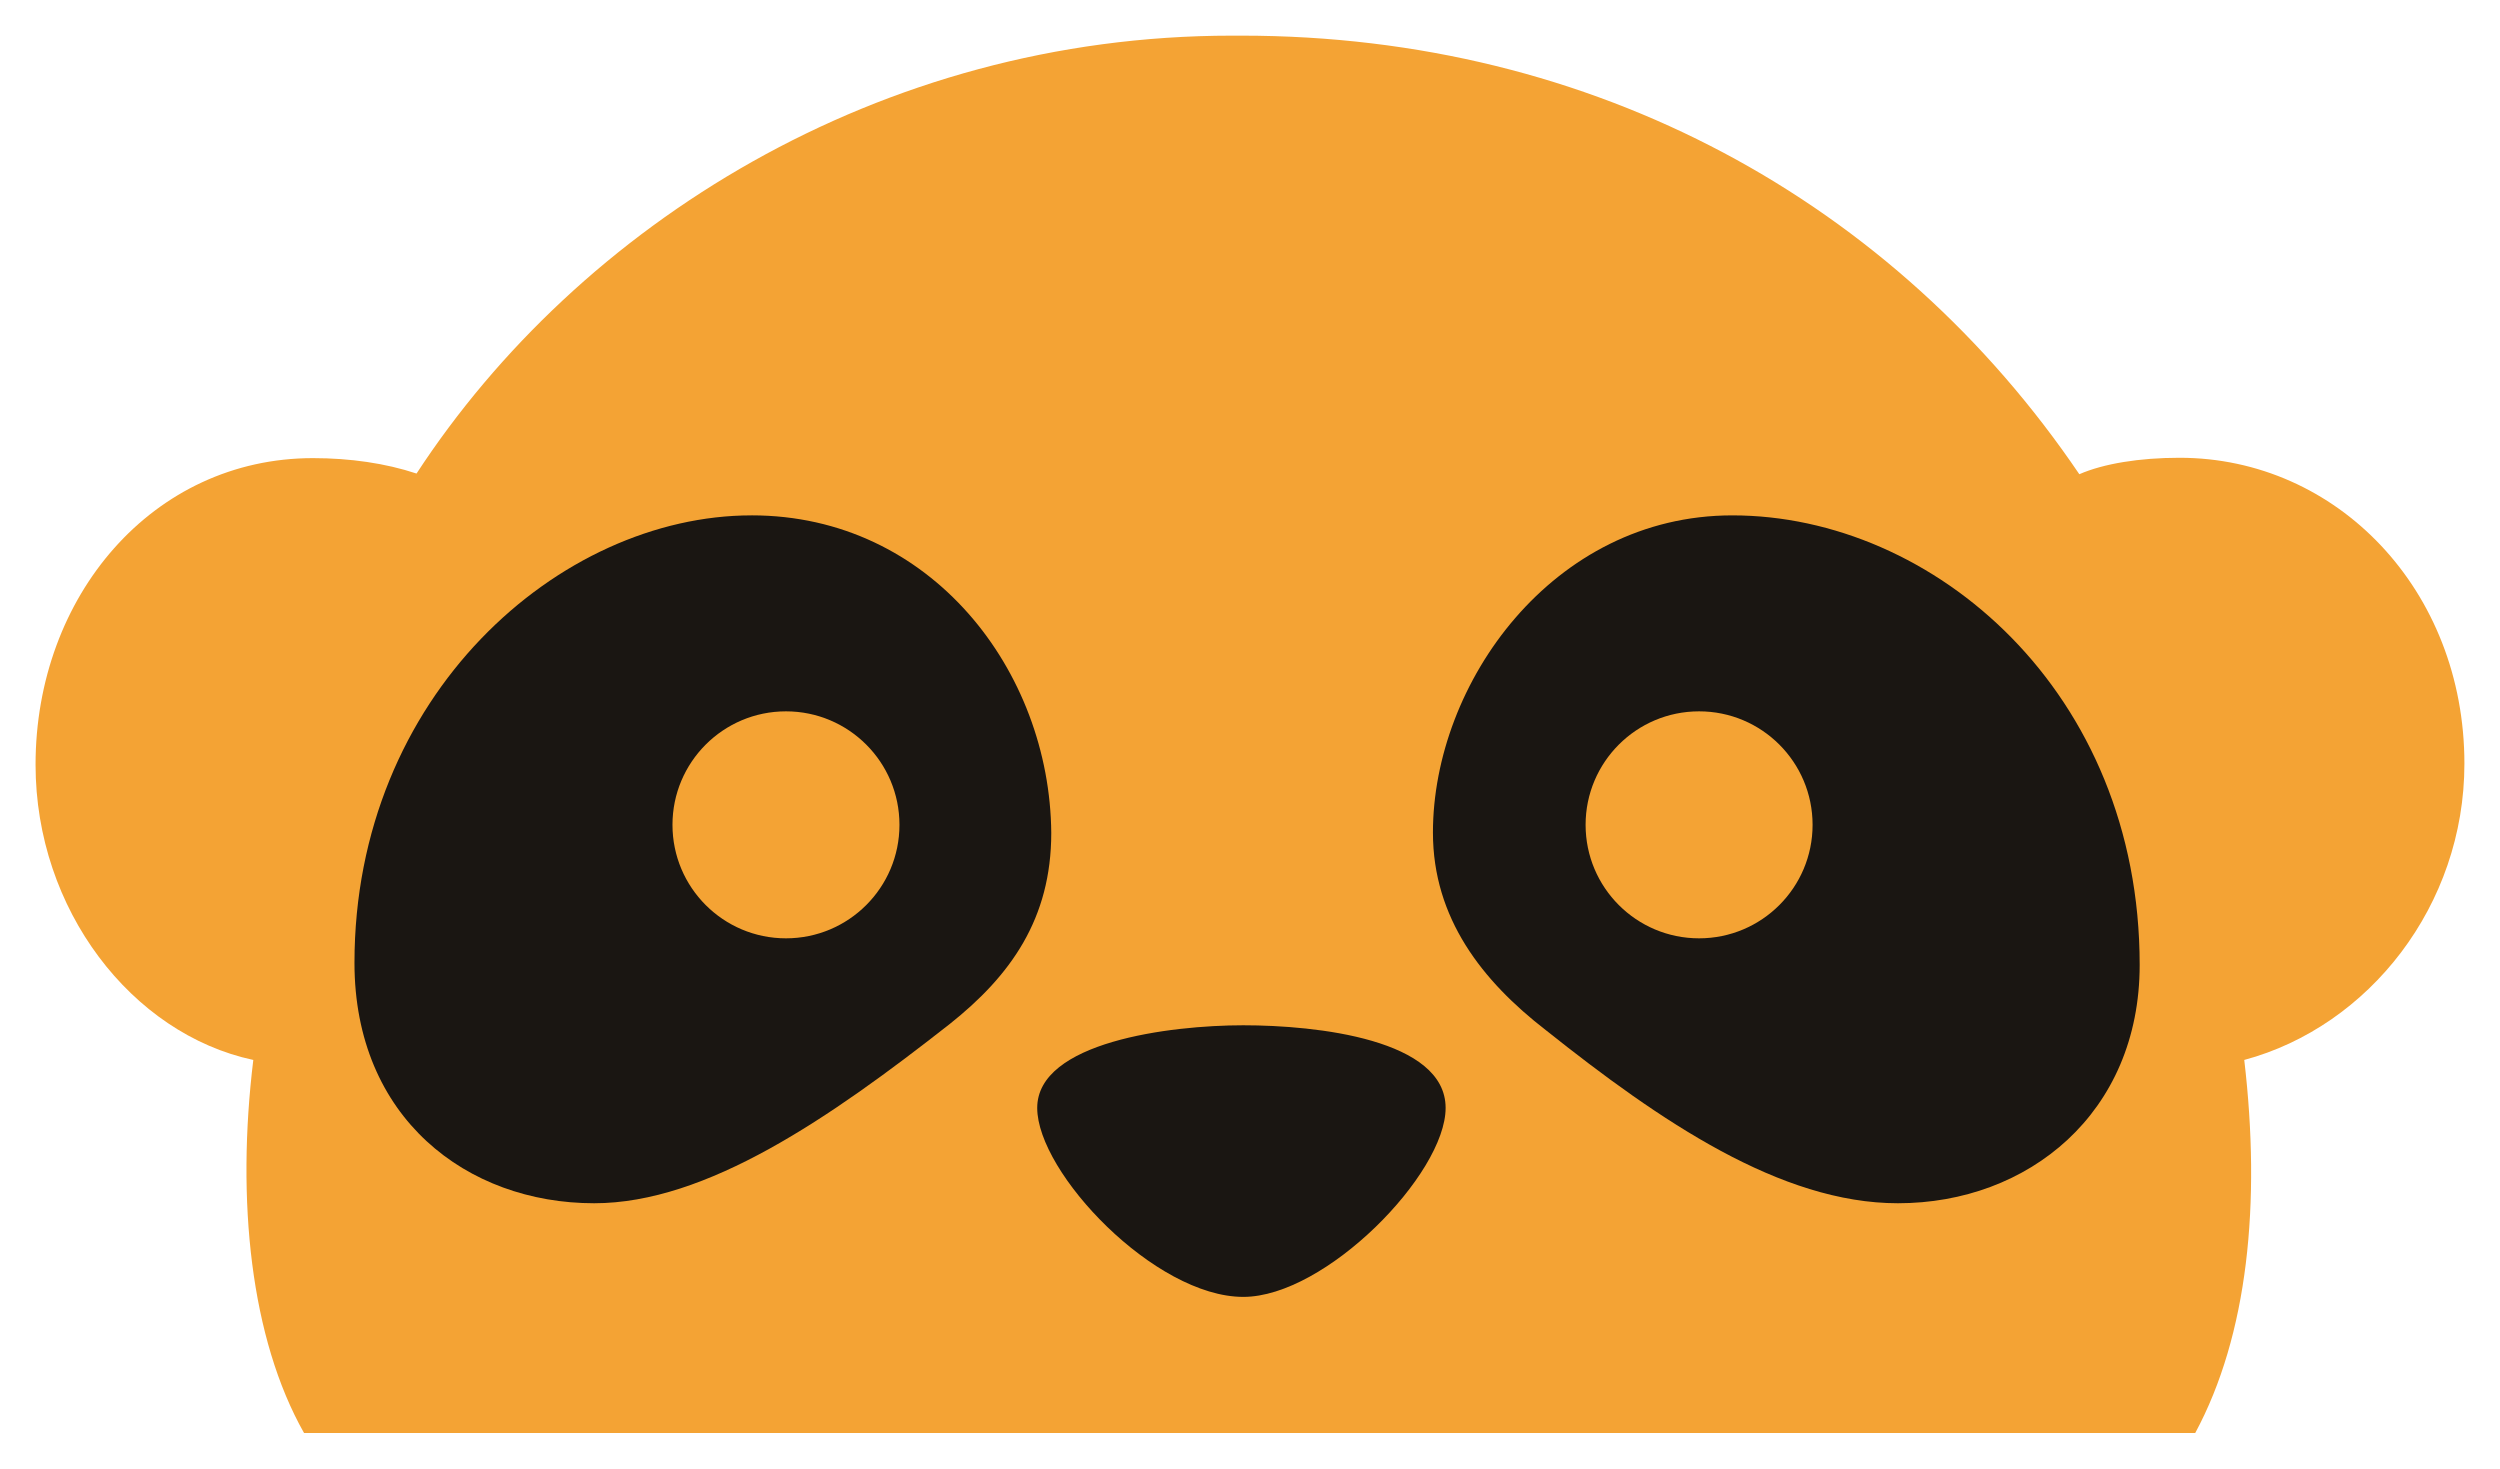
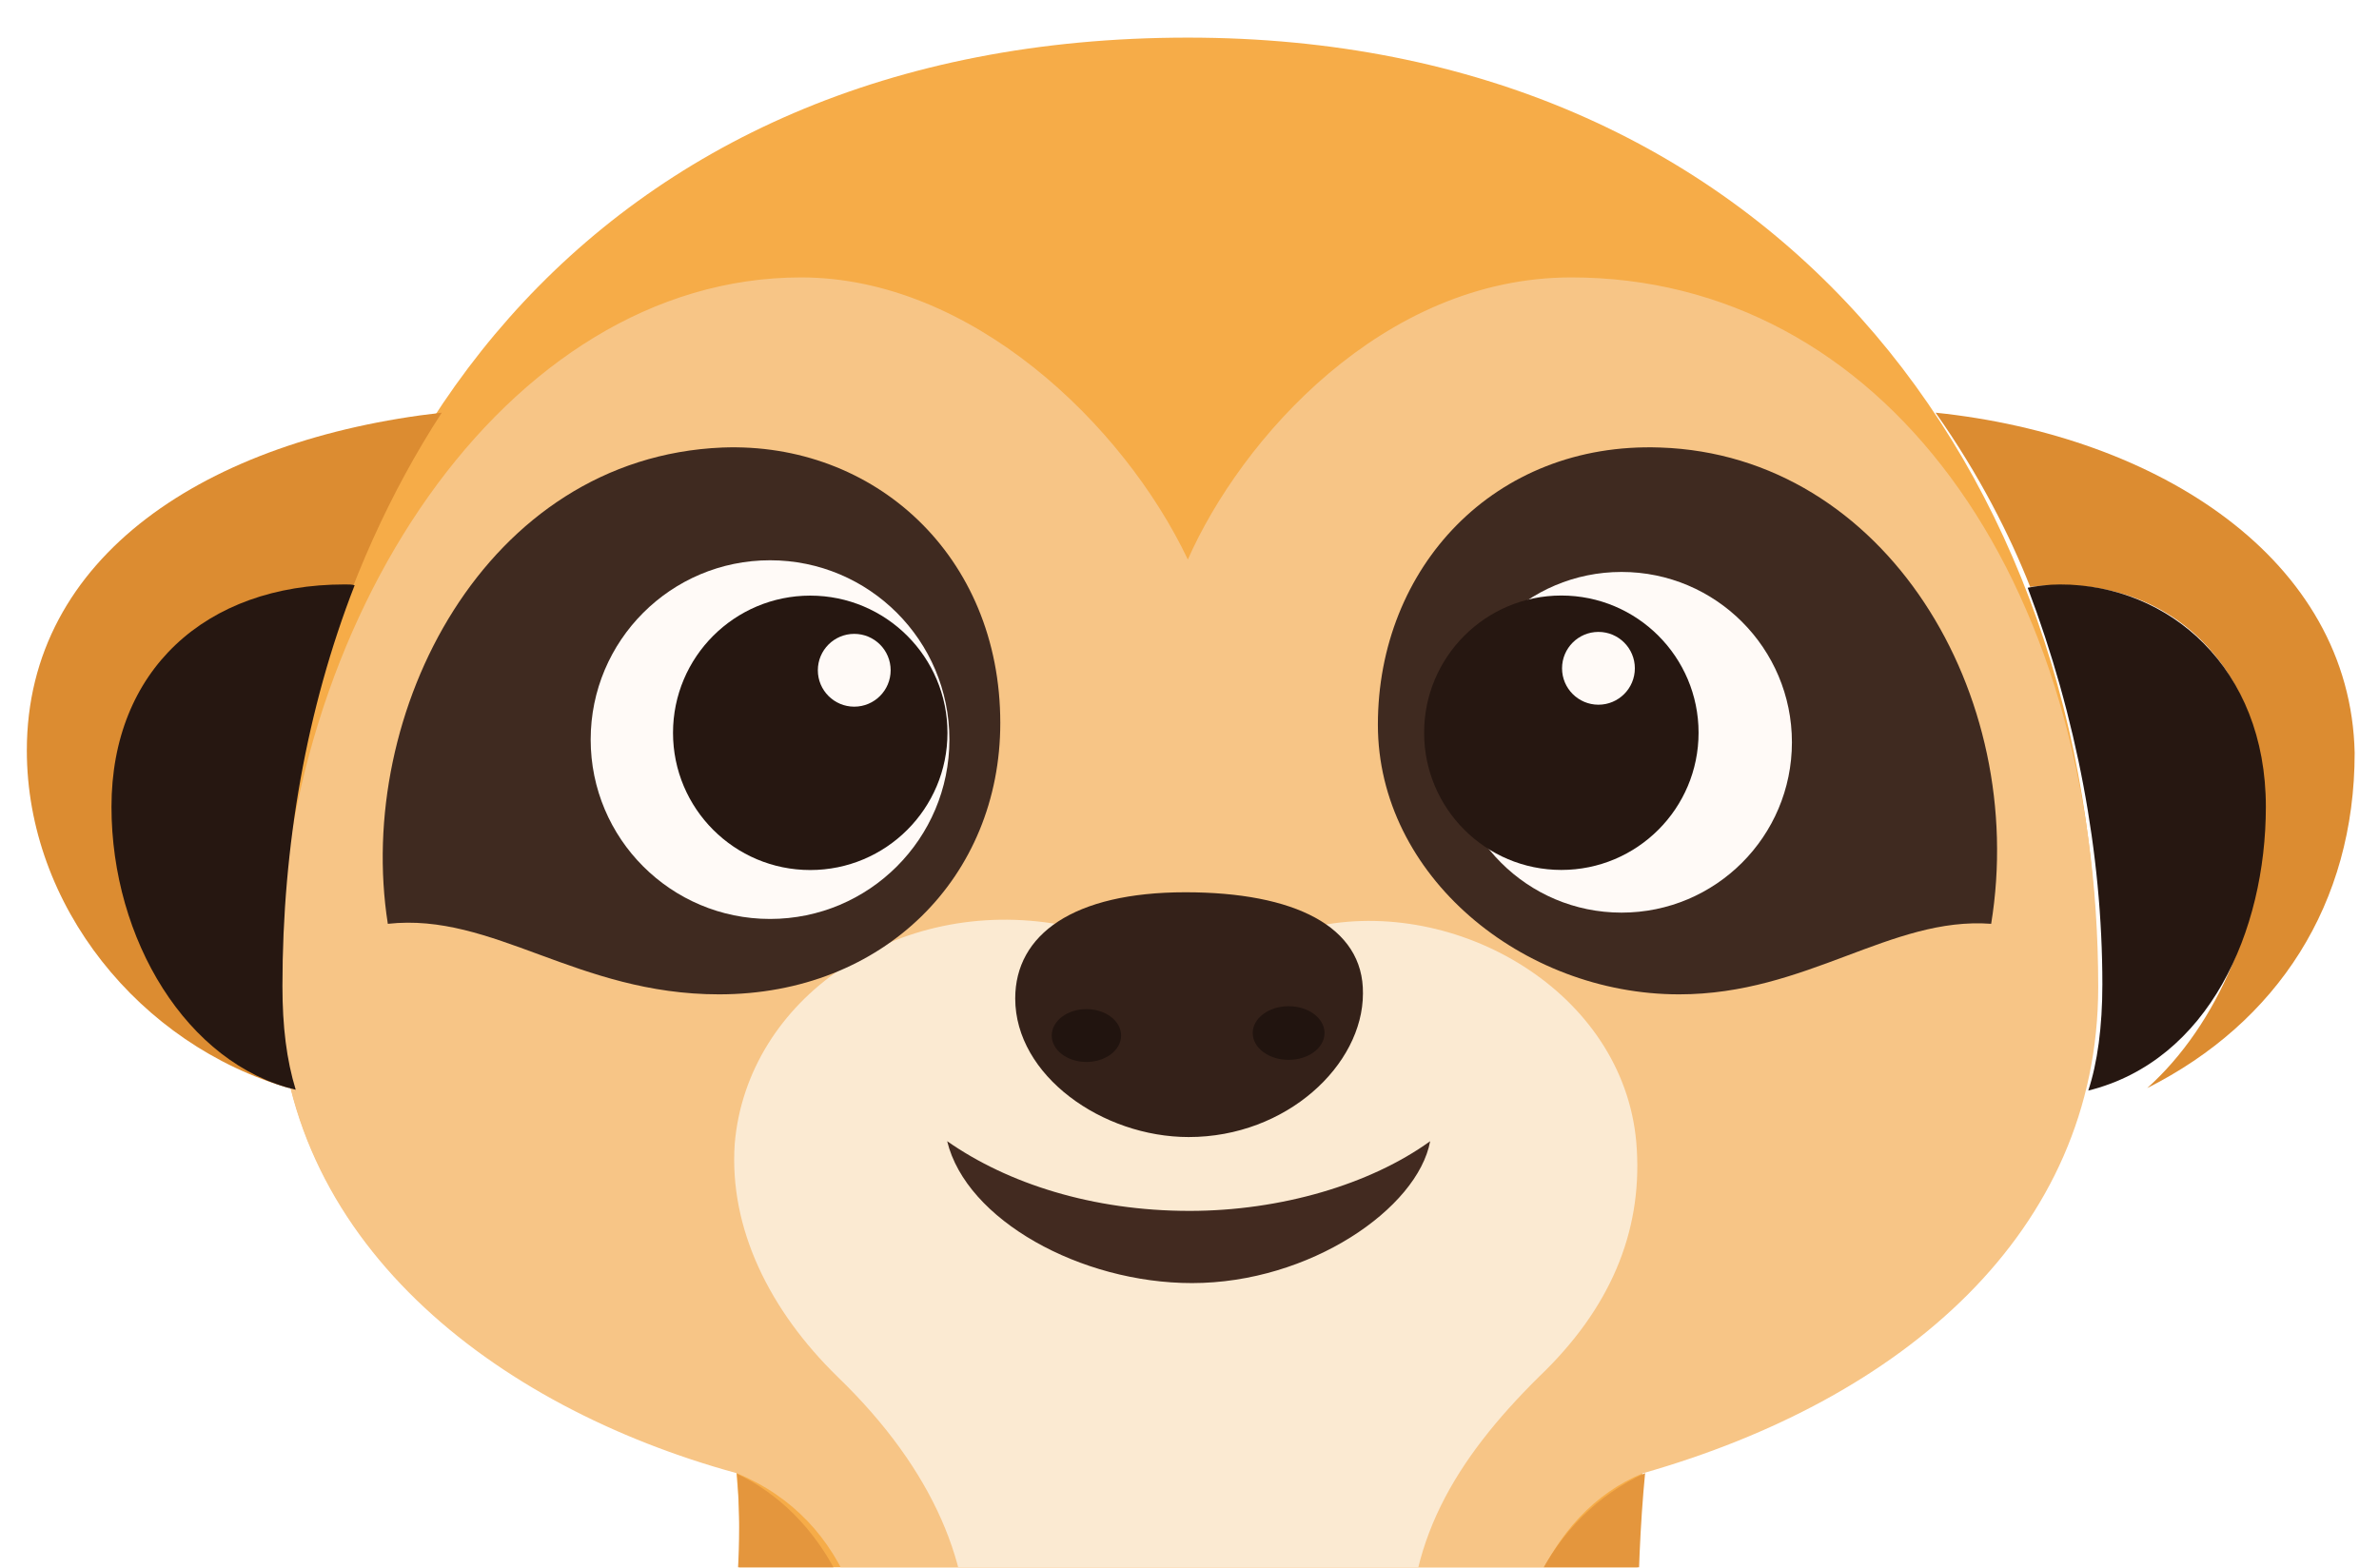
- <svg xmlns="http://www.w3.org/2000/svg" viewBox="13.75 42.97 140.54 82.55" role="img" aria-label="Meerko">
-   <svg x="15.749" y="44.974" width="136.540" height="78.554" viewBox="-0 -0 136.54 78.554" preserveAspectRatio="none" overflow="visible">
-     <path d="M136.54 40.925c0-9.754-7.152-17.195-16.019-17.195-2.236 0-4.26 0.328-5.629 0.925-10.371-15.306-27.239-24.655-47.094-24.655-0.212 0-0.212 0-0.328 0-0.116 0-0.116 0-0.212 0-19.855 0-36.723 10.66-45.841 24.617-1.735-0.578-3.74-0.867-5.822-0.867-9.002 0-15.595 7.749-15.595 17.234 0 8.135 5.398 15.133 12.241 16.598-0.964 7.904-0.154 15.653 2.853 20.973l106.313 0c2.969-5.513 3.701-12.935 2.757-20.973 7.017-1.889 12.376-8.694 12.376-16.655z" fill="#F4A334" />
-   </svg>
-   <svg x="33.677" y="71.942" width="39.171" height="38.670" viewBox="0 0 39.171 38.67" preserveAspectRatio="none" overflow="visible">
-     <path d="M22.323 0c-10.776 0-22.323 10.101-22.323 25.157 0 8.713 6.323 13.513 13.475 13.513 6.323 0 13.263-4.8 19.971-10.063 3.451-2.737 5.725-5.937 5.725-10.757-0.077-9.099-6.747-17.851-16.848-17.851z" fill="#1A1612" />
-   </svg>
-   <ellipse cx="57.934" cy="89.339" rx="6.380" ry="6.380" fill="#F4A334" />
-   <svg x="94.304" y="71.942" width="39.730" height="38.670" viewBox="0 0 39.73 38.67" preserveAspectRatio="none" overflow="visible">
-     <path d="M16.829 0c-10.101 0-16.829 9.446-16.829 17.831 0 4.819 2.776 8.347 6.342 11.104 6.439 5.128 13.205 9.735 19.798 9.735 7.325 0 13.59-5.07 13.59-13.398 0-15.364-11.586-25.272-22.901-25.272z" fill="#1A1612" />
-   </svg>
-   <ellipse cx="109.266" cy="89.339" rx="6.380" ry="6.380" fill="#F4A334" />
-   <svg x="72.058" y="100.607" width="22.959" height="15.268" viewBox="0 -4.76837158203125e-7 22.959 15.267" preserveAspectRatio="none" overflow="visible">
-     <path d="M22.959 4.646c0 3.72-6.747 10.622-11.373 10.622-4.973 0-11.586-6.978-11.586-10.622 0-3.701 7.441-4.646 11.586-4.646 4.125 0 11.373 0.79 11.373 4.646z" fill="#1A1612" />
-   </svg>
+ <svg xmlns="http://www.w3.org/2000/svg" viewBox="111 21 129 85" role="img" aria-label="Meerko">
+   <defs>
+     <clipPath id="meerko-head">
+       <path d="M111 21H240V66A40 40 0 0 1 200 106H151A40 40 0 0 1 111 66Z" />
+     </clipPath>
+   </defs>
+   <g clip-path="url(#meerko-head)">
+     <svg x="92.651" y="276.885" width="46.579" height="55.080" viewBox="-0 -0 46.579 55.08" preserveAspectRatio="none" overflow="visible">
+       <path d="M29.344 0c-4.185 18.045-16.29 39.78-28.035 50.625-2.79 2.61-0.945 4.455 3.87 4.455 15.84-0.45 32.175-9.63 41.4-20.115l-0.765-32.175-16.47-2.79z" fill="#C57A2D" />
+     </svg>
+     <svg x="120.510" y="23.040" width="110.115" height="311.580" viewBox="-0 0 110.115 311.58" preserveAspectRatio="none" overflow="visible">
+       <path d="M97.38 199.44c-5.085-10.08-7.83-24.84-7.875-31.95 5.625 0.27 13.86-4.545 14.535-15.075 0.675-13.545-12.735-34.74-21.51-54.45-3.33-7.56-3.645-15.435-2.97-20.16 13.815-4.095 24.66-13.05 24.66-26.37 0-28.035-17.775-51.435-49.32-51.435-32.4 0-49.32 23.4-49.32 51.435 0 13.68 11.7 22.77 24.84 26.37 0.495 4.995 0.135 12.555-3.105 20.16-7.875 18.495-21.825 38.835-21.555 53.595 0.18 10.755 7.47 16.11 14.58 15.93-0.045 8.64-3.195 23.4-7.875 32.265-8.19 12.915-12.465 27.99-12.465 43.56 0 18.585 8.325 36.225 18.585 45.99 2.79 3.735 4.5 7.695 5.175 11.16 8.01 0.315 14.94 5.355 16.605 11.025 1.53-1.395 2.025-4.095 2.025-9.315 0-5.85-0.27-11.97-0.45-16.29 1.035-0.27 5.715-0.45 12.96-0.45 7.785 0 11.97 0.18 13.275 0.45-0.18 4.41-0.36 10.8-0.36 16.56 0 4.905 0.495 7.695 2.25 9.135 2.385-5.625 9.675-10.485 16.335-10.98 0.54-3.555 2.16-7.605 4.455-10.8 11.655-11.475 19.26-28.35 19.26-46.575-0.045-16.065-4.95-31.41-12.735-43.785z" fill="#F6AC48" />
+     </svg>
+     <svg x="187.286" y="186.570" width="34.576" height="147.960" viewBox="-0 -4.76837158203125e-7 34.576 147.96" preserveAspectRatio="none" overflow="visible">
+       <path d="M31.279 37.71c-7.29-10.71-10.26-25.38-10.305-34.29-3.6-0.405-6.93-2.025-8.91-3.42-0.18 11.25 0.855 26.595 3.78 45.675 1.845 12.285 0.18 22.185-4.905 32.985-8.19 16.515-13.23 34.11-9.9 43.515 0.09 0 0.27 0.045 0.405 0.09-0.18 4.41-0.36 10.8-0.36 16.56 0 4.905 0.495 7.695 2.25 9.135 2.385-5.625 9.675-10.485 16.335-10.98 0.54-3.555 2.16-7.605 4.455-10.8 6.84-11.565 10.44-27.54 10.44-49.77 0.135-16.335-0.855-29.655-3.285-38.7z" fill="#EBAD5F" />
+     </svg>
+     <svg x="129.240" y="186.615" width="34.919" height="147.915" viewBox="9.5367431640625e-7 -0 34.919 147.915" preserveAspectRatio="none" overflow="visible">
+       <path d="M23.265 45.63c-1.71 12.33-0.225 22.545 5.085 34.245 7.245 15.885 7.92 33.03 4.815 42.435 0.045 0 0.09 0 0.135-0.045 0 0 0 0-0.09 0.045 0.18 4.32 0.45 10.44 0.45 16.29 0 5.22-0.495 7.92-2.025 9.315-1.71-5.67-8.64-10.71-16.65-11.025-0.675-3.465-2.385-7.425-5.175-11.16-6.705-11.61-9.81-27.315-9.81-48.375 0-16.605 1.035-30.285 3.825-40.86 5.94-9.495 9.045-23.13 9.045-32.895 3.69-0.315 7.2-1.98 9.225-3.6 0.225 10.935-0.36 25.83 1.17 45.63z" fill="#EBAD5F" />
+     </svg>
+     <svg x="146.807" y="183.915" width="57.042" height="124.965" viewBox="0 0 57.042 124.965" preserveAspectRatio="none" overflow="visible">
+       <path d="M56.278 48.33c-2.925-19.125-3.96-34.47-3.78-45.72l-4.05-2.565c-5.4 1.89-12.285 4.995-19.71 4.995-7.335 0-14.22-3.105-19.665-5.04l-4.59 2.655c0.225 11.025-0.405 25.875-3.87 46.395-1.62 11.43-0.09 21.78 5.31 33.84 7.515 16.335 12.78 32.4 9.675 42.075 1.035-0.27 5.715-0.45 12.96-0.45 7.785 0 11.97 0.18 13.275 0.45-2.52-10.17 1.89-26.28 10.395-43.65 4.68-10.26 5.76-20.745 4.05-32.985z" fill="#FBEAD2" />
+     </svg>
+     <svg x="126.090" y="36.045" width="98.685" height="143.730" viewBox="-0 0 98.685 143.73" preserveAspectRatio="none" overflow="visible">
+       <path d="M74.025 64.845c14.04-4.005 24.66-13.05 24.66-26.37 0-22.41-11.835-38.475-28.575-38.475-10.215 0-17.91 8.775-20.79 15.3-3.51-7.38-11.79-15.3-20.97-15.3-16.065 0-28.35 18.81-28.35 38.475 0 13.725 11.7 22.77 24.84 26.37 6.21 2.565 7.965 9 7.515 16.38-0.27 5.085-2.34 11.115-4.59 16.425-4.185 10.125-4.635 21.33-2.655 30.465 8.055 0.765 12.825 4.815 14.76 7.425 2.52 3.645 6.48 8.19 9.675 8.19 3.375 0 6.975-4.32 9.72-8.01 2.25-3.285 7.65-6.93 14.31-7.56 1.755-8.955 1.35-19.755-2.97-30.195-2.16-5.31-3.96-11.25-4.14-16.56-0.315-7.83 2.25-14.4 7.56-16.56z" fill="#F7C586" />
+     </svg>
+     <svg x="150.416" y="70.560" width="50.266" height="109.260" viewBox="-0 1.1920928955078125e-7 50.266 109.26" preserveAspectRatio="none" overflow="visible">
+       <path d="M44.029 25.11c3.87-3.69 5.58-7.83 5.31-12.33-0.45-8.28-9.405-13.635-17.145-12.15-2.25-0.45-4.635-0.63-7.2-0.63-2.52 0-4.815 0.18-6.93 0.585-8.82-1.575-16.965 4.005-17.64 11.88-0.315 4.59 1.89 9.045 5.58 12.645 5.265 5.085 7.38 10.395 7.02 15.345-0.405 6.615-3.825 14.175-7.335 21.51-5.715 11.205-6.705 22.905-4.815 31.68 8.01 0.765 12.78 4.815 14.715 7.425 2.52 3.645 6.48 8.19 9.675 8.19 3.375 0 6.975-4.32 9.72-8.01 2.25-3.285 7.65-6.93 14.31-7.56 1.8-9.405 1.395-20.655-3.735-31.725-3.33-7.245-8.01-14.355-8.505-21.51-0.36-6.255 2.43-10.845 6.975-15.345z" fill="#FBEAD2" />
+     </svg>
+     <svg x="215.955" y="43.380" width="22.725" height="36.630" viewBox="0 0 22.725 36.63" preserveAspectRatio="none" overflow="visible">
+       <path d="M0 0c2.385 3.375 4.05 6.705 5.13 9.45 7.38-0.9 12.69 4.23 12.69 11.88 0 5.985-2.52 11.88-6.345 15.3 7.065-3.555 11.25-9.99 11.25-18.18-0.225-10.485-10.62-17.19-22.725-18.45z" fill="#DC8C31" />
+     </svg>
+     <svg x="220.950" y="52.695" width="12.915" height="27.450" viewBox="0 0 12.915 27.45" preserveAspectRatio="none" overflow="visible">
+       <path d="M1.755 0c-0.63 0-1.305 0.09-1.755 0.18 2.655 7.02 4.05 14.4 4.05 21.51 0 2.295-0.27 4.275-0.765 5.76 6.525-1.62 9.63-8.64 9.63-15.39 0-7.515-5.22-12.06-11.16-12.06z" fill="#261711" />
+     </svg>
+     <svg x="112.455" y="43.380" width="22.500" height="36.630" viewBox="0 0 22.5 36.63" preserveAspectRatio="none" overflow="visible">
+       <path d="M22.5 0c-12.735 1.44-22.5 7.785-22.5 18.315 0 8.415 6.12 15.975 14.22 18.315-0.36-1.62-0.54-3.42-0.54-5.535 0-11.565 3.24-22.5 8.82-31.095z" fill="#DC8C31" />
+     </svg>
+     <svg x="117.045" y="52.695" width="13.185" height="27.405" viewBox="0 -0 13.185 27.405" preserveAspectRatio="none" overflow="visible">
+       <path d="M12.645 0c-7.56 0-12.645 4.68-12.645 12.06 0 7.2 4.095 13.95 9.99 15.345-0.495-1.62-0.72-3.42-0.72-5.625 0-7.605 1.305-15.03 3.915-21.735-0.135-0.045-0.315-0.045-0.54-0.045z" fill="#261711" />
+     </svg>
+     <svg x="131.753" y="45.259" width="33.487" height="29.667" viewBox="0 0 33.487 29.667" preserveAspectRatio="none" overflow="visible">
+       <path d="M18.412 0.012c-12.87 0.54-19.935 14.4-18.135 25.83 5.715-0.63 10.26 3.825 17.955 3.825 8.955 0 15.255-6.39 15.255-14.715 0-9.09-6.84-15.255-15.075-14.94z" fill="#3F2A20" />
+     </svg>
+     <ellipse cx="152.755" cy="61.111" rx="9.726" ry="9.726" fill="#FFFAF7" />
+     <ellipse cx="154.935" cy="60.743" rx="7.441" ry="7.441" fill="#261711" />
+     <ellipse cx="157.321" cy="57.350" rx="1.974" ry="1.974" fill="#FFFAF7" />
+     <svg x="185.715" y="45.260" width="33.576" height="29.666" viewBox="0 -2.561137080192566e-7 33.576 29.665" preserveAspectRatio="none" overflow="visible">
+       <path d="M15.3 0.01c-9-0.315-15.3 6.525-15.3 15.03 0 8.19 7.83 14.625 16.335 14.625 6.93 0 11.475-4.23 16.92-3.825 2.025-12.42-5.715-25.425-17.955-25.83z" fill="#3F2A20" />
+     </svg>
+     <ellipse cx="198.928" cy="61.256" rx="9.238" ry="9.238" fill="#FFFAF7" />
+     <ellipse cx="195.663" cy="60.738" rx="7.441" ry="7.441" fill="#261711" />
+     <ellipse cx="197.675" cy="57.244" rx="1.974" ry="1.974" fill="#FFFAF7" />
+     <svg x="166.050" y="69.390" width="18.855" height="13.275" viewBox="0 0 18.855 13.275" preserveAspectRatio="none" overflow="visible">
+       <path d="M9.225 0c-6.075 0-9.225 2.295-9.225 5.76 0 4.185 4.725 7.515 9.405 7.515 5.31 0 9.45-3.915 9.45-7.785 0.045-3.645-3.735-5.49-9.63-5.49z" fill="#342119" />
+     </svg>
+     <ellipse cx="169.911" cy="77.160" rx="1.881" ry="1.433" fill="#21140F" />
+     <ellipse cx="180.875" cy="77.024" rx="1.947" ry="1.455" fill="#21140F" />
+     <svg x="162.360" y="82.890" width="26.190" height="7.695" viewBox="0 0 26.19 7.695" preserveAspectRatio="none" overflow="visible">
+       <path d="M0 0c1.035 4.275 7.245 7.695 13.275 7.695 6.39 0 12.24-4.05 12.915-7.695-3.24 2.34-8.1 3.78-13.05 3.78-5.265 0-9.855-1.485-13.14-3.78z" fill="#422A20" />
+     </svg>
+     <svg x="155.475" y="167.040" width="19.935" height="25.065" viewBox="0 -9.5367431640625e-7 19.935 25.065" preserveAspectRatio="none" overflow="visible">
+       <path d="M6.255 0c1.665 5.805-1.935 13.5-6.255 17.1 5.445 1.17 8.19 7.965 12.645 7.965 0.945 0 1.665-0.495 1.98-1.305 1.35 0.54 2.835-0.045 3.6-1.215 1.035-1.935 1.71-4.455 1.71-7.425 0-7.335-7.02-12.6-13.68-15.12z" fill="#3A261C" />
+     </svg>
+     <svg x="168.840" y="184.050" width="2.360" height="6.885" viewBox="0 0 2.36 6.885" preserveAspectRatio="none" overflow="visible">
+       <path d="M0 0c1.215 2.205 1.98 5.085 1.26 6.795 0.315 0.09 0.63 0.09 0.945 0.09 0.54-2.79-0.36-5.265-2.205-6.885z" fill="#1E120D" />
+     </svg>
+     <svg x="169.740" y="179.775" width="3.536" height="8.460" viewBox="0 -4.76837158203125e-7 3.536 8.46" preserveAspectRatio="none" overflow="visible">
+       <path d="M0 0c1.53 2.205 2.655 5.445 2.43 8.46 0.405-0.18 0.765-0.45 1.035-0.72 0.405-3.285-0.945-6.12-3.465-7.74z" fill="#1E120D" />
+     </svg>
+     <svg x="130.005" y="164.102" width="32.445" height="26.968" viewBox="0 0 32.445 26.968" preserveAspectRatio="none" overflow="visible">
+       <path d="M21.735 0.013c-11.25 0.63-20.385 13.725-21.735 21.33 2.52 3.915 6.84 5.625 10.575 5.625 9.54 0 21.87-9.945 21.87-19.98 0-1.71-0.27-3.195-0.63-4.23-2.835-1.935-6.255-2.88-10.08-2.745z" fill="#D88E40" />
+     </svg>
+     <svg x="175.860" y="167.040" width="19.575" height="25.020" viewBox="-1.1920928955078125e-7 -9.5367431640625e-7 19.575 25.02" preserveAspectRatio="none" overflow="visible">
+       <path d="M13.23 0c-1.665 5.76 1.575 13.545 6.345 17.1-5.445 1.17-8.28 7.92-12.015 7.92-0.99 0-1.71-0.45-2.07-1.26-1.35 0.54-2.835 0-3.6-1.215-1.215-1.98-1.89-4.455-1.89-7.425 0-7.335 7.245-12.465 13.23-15.12z" fill="#3A261C" />
+     </svg>
+     <svg x="180.368" y="184.005" width="3.142" height="6.930" viewBox="-0 0 3.142 6.93" preserveAspectRatio="none" overflow="visible">
+       <path d="M3.142 0c-1.575 2.25-2.745 5.085-2.16 6.84-0.315 0.09-0.63 0.09-0.945 0.09-0.27-2.925 0.945-5.265 3.105-6.93z" fill="#1E120D" />
+     </svg>
+     <svg x="176.600" y="179.775" width="4.075" height="8.190" viewBox="0 0 4.075 8.19" preserveAspectRatio="none" overflow="visible">
+       <path d="M4.075 0c-1.845 2.205-3.24 5.265-3.06 8.19-0.36-0.18-0.675-0.36-0.945-0.63-0.45-3.24 1.305-5.895 4.005-7.56z" fill="#1E120D" />
+     </svg>
+     <svg x="188.640" y="164.114" width="32.940" height="26.911" viewBox="-5.662441253662109e-7 0 32.94 26.911" preserveAspectRatio="none" overflow="visible">
+       <path d="M10.395 0.001c-4.14-0.045-8.055 1.305-9.9 2.835-0.36 1.08-0.495 2.25-0.495 3.51 0 9.945 13.185 20.565 22.05 20.565 4.905 0 9-2.43 10.89-5.625-2.34-10.755-12.195-21.15-22.545-21.285z" fill="#D88E40" />
+     </svg>
+     <svg x="129.735" y="276.480" width="33.210" height="58.095" viewBox="0 0 33.21 58.095" preserveAspectRatio="none" overflow="visible">
+       <path d="M0 0c0.63 15.165 4.14 27.225 9.315 35.865 2.79 3.735 4.5 7.695 5.175 11.16 8.28 0.405 15.165 5.715 16.605 11.07 1.575-1.395 2.115-4.095 2.115-9.315 0-5.265-0.18-10.935-0.405-15.255-0.99-19.485-16.785-32.31-32.805-33.525z" fill="#D3893C" />
+     </svg>
+     <svg x="188.280" y="276.525" width="32.985" height="58.050" viewBox="-8.344650268554688e-7 0 32.985 58.05" preserveAspectRatio="none" overflow="visible">
+       <path d="M32.985 0c-16.515 1.62-31.815 15.975-32.625 33.57-0.18 4.545-0.36 10.26-0.36 15.345 0 4.905 0.495 7.695 2.25 9.135 2.385-5.625 9.72-10.485 16.38-10.98 0.54-3.555 2.16-7.605 4.455-10.8 6.165-10.395 9.315-23.265 9.9-36.27z" fill="#D3893C" />
+     </svg>
+     <svg x="128.160" y="323.505" width="32.715" height="15.930" viewBox="0 0 32.715 15.93" preserveAspectRatio="none" overflow="visible">
+       <path d="M16.065 0c-9.495 0.27-16.065 7.11-16.065 12.24 0 2.16 3.195 2.52 5.625 2.07 1.17 1.44 5.67 1.08 7.74 0.45 0.63 0.945 2.385 1.17 4.05 1.17 6.435-0.09 13.77-2.52 15.3-4.905-1.62-5.805-8.91-10.89-16.65-11.025z" fill="#3D271D" />
+     </svg>
+     <svg x="133.554" y="329.895" width="2.796" height="7.954" viewBox="-0 0 2.796 7.954" preserveAspectRatio="none" overflow="visible">
+       <path d="M2.796 0c-2.295 1.89-3.285 5.085-2.565 7.92 0.54 0.045 1.17 0.045 1.755 0-0.585-2.745-0.27-5.535 0.81-7.92z" fill="#21140F" />
+     </svg>
+     <svg x="141.279" y="330.750" width="3.531" height="7.785" viewBox="0 0 3.531 7.785" preserveAspectRatio="none" overflow="visible">
+       <path d="M3.531 0c-2.88 1.8-4.095 4.995-3.285 7.515 0.585 0.18 1.35 0.27 2.16 0.27-0.54-3.015-0.135-5.625 1.125-7.785z" fill="#21140F" />
+     </svg>
+     <svg x="190.035" y="323.505" width="32.895" height="16.065" viewBox="0 -0 32.895 16.065" preserveAspectRatio="none" overflow="visible">
+       <path d="M16.875 0c-8.055 0.18-15.3 5.49-16.875 11.025 2.34 2.835 11.25 5.04 16.965 5.04 1.35 0 2.385-0.36 2.835-1.26 2.655 0.765 6.795 0.765 7.965-0.54 3.015 0.405 5.13-0.09 5.13-2.205 0-5.67-7.335-11.925-16.02-12.06z" fill="#3D271D" />
+     </svg>
+     <svg x="214.515" y="329.895" width="5.010" height="7.893" viewBox="0 0 5.01 7.893" preserveAspectRatio="none" overflow="visible">
+       <path d="M0 0c2.205 2.34 2.925 5.22 3.285 7.875 0.54 0.045 1.17 0 1.71-0.09 0.225-3.285-2.16-6.66-4.995-7.785z" fill="#21140F" />
+     </svg>
+     <svg x="205.650" y="330.750" width="5.400" height="7.560" viewBox="0 0 5.4 7.56" preserveAspectRatio="none" overflow="visible">
+       <path d="M0 0c2.295 2.205 3.06 5.04 3.825 7.56 0.36 0 1.035-0.135 1.575-0.27 0-3.285-2.34-6.21-5.4-7.29z" fill="#21140F" />
+     </svg>
+     <svg x="150.525" y="100.935" width="7.417" height="13.860" viewBox="0 0 7.417 13.86" preserveAspectRatio="none" overflow="visible">
+       <path d="M0.45 0c0.225 2.97 0.09 6.345-0.45 10.08 3.285-0.27 5.985 1.395 7.335 3.78 0.63-6.435-2.43-11.745-6.885-13.86z" fill="#E4963D" />
+     </svg>
+     <svg x="192.448" y="100.890" width="7.757" height="23.805" viewBox="0 0 7.757 23.805" preserveAspectRatio="none" overflow="visible">
+       <path d="M7.757 0c-5.13 2.34-8.01 8.01-7.74 15.795 0.045 2.43 0.495 5.175 1.215 8.01 0.675-3.51 3.285-5.895 6.525-5.805-0.495-5.805-0.54-12.42 0-18z" fill="#E4963D" />
+     </svg>
+   </g>
</svg>
